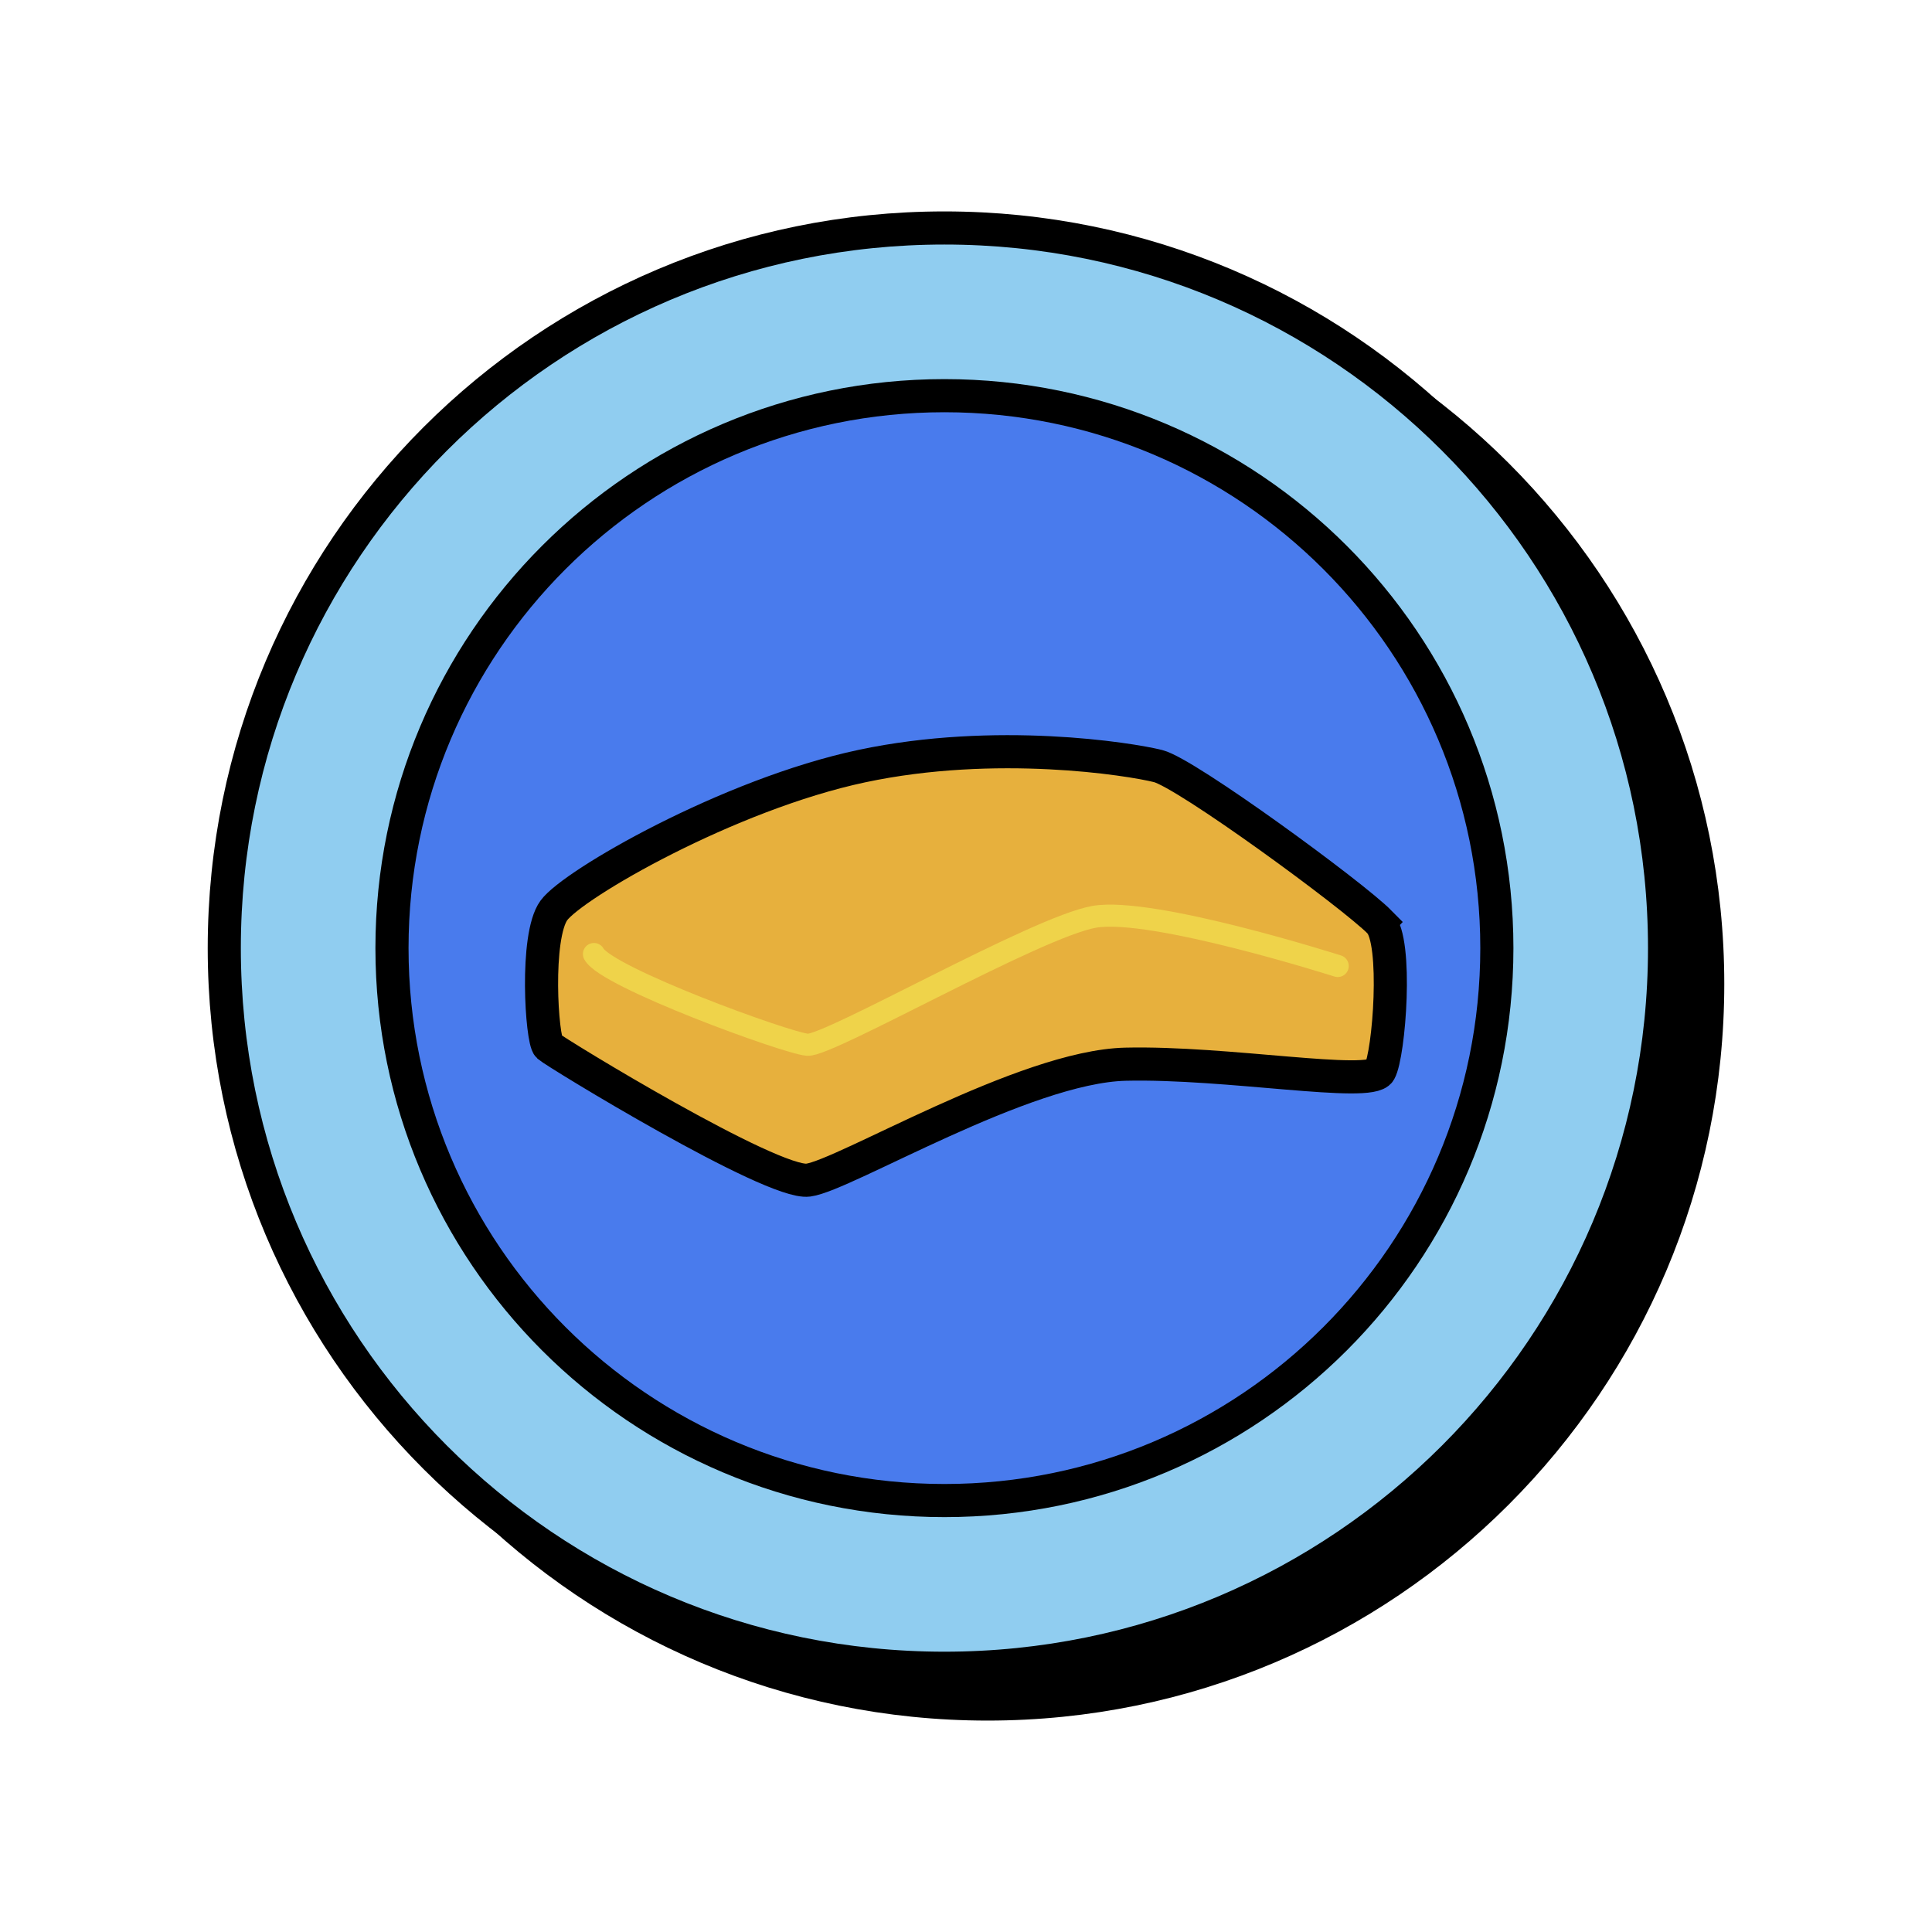
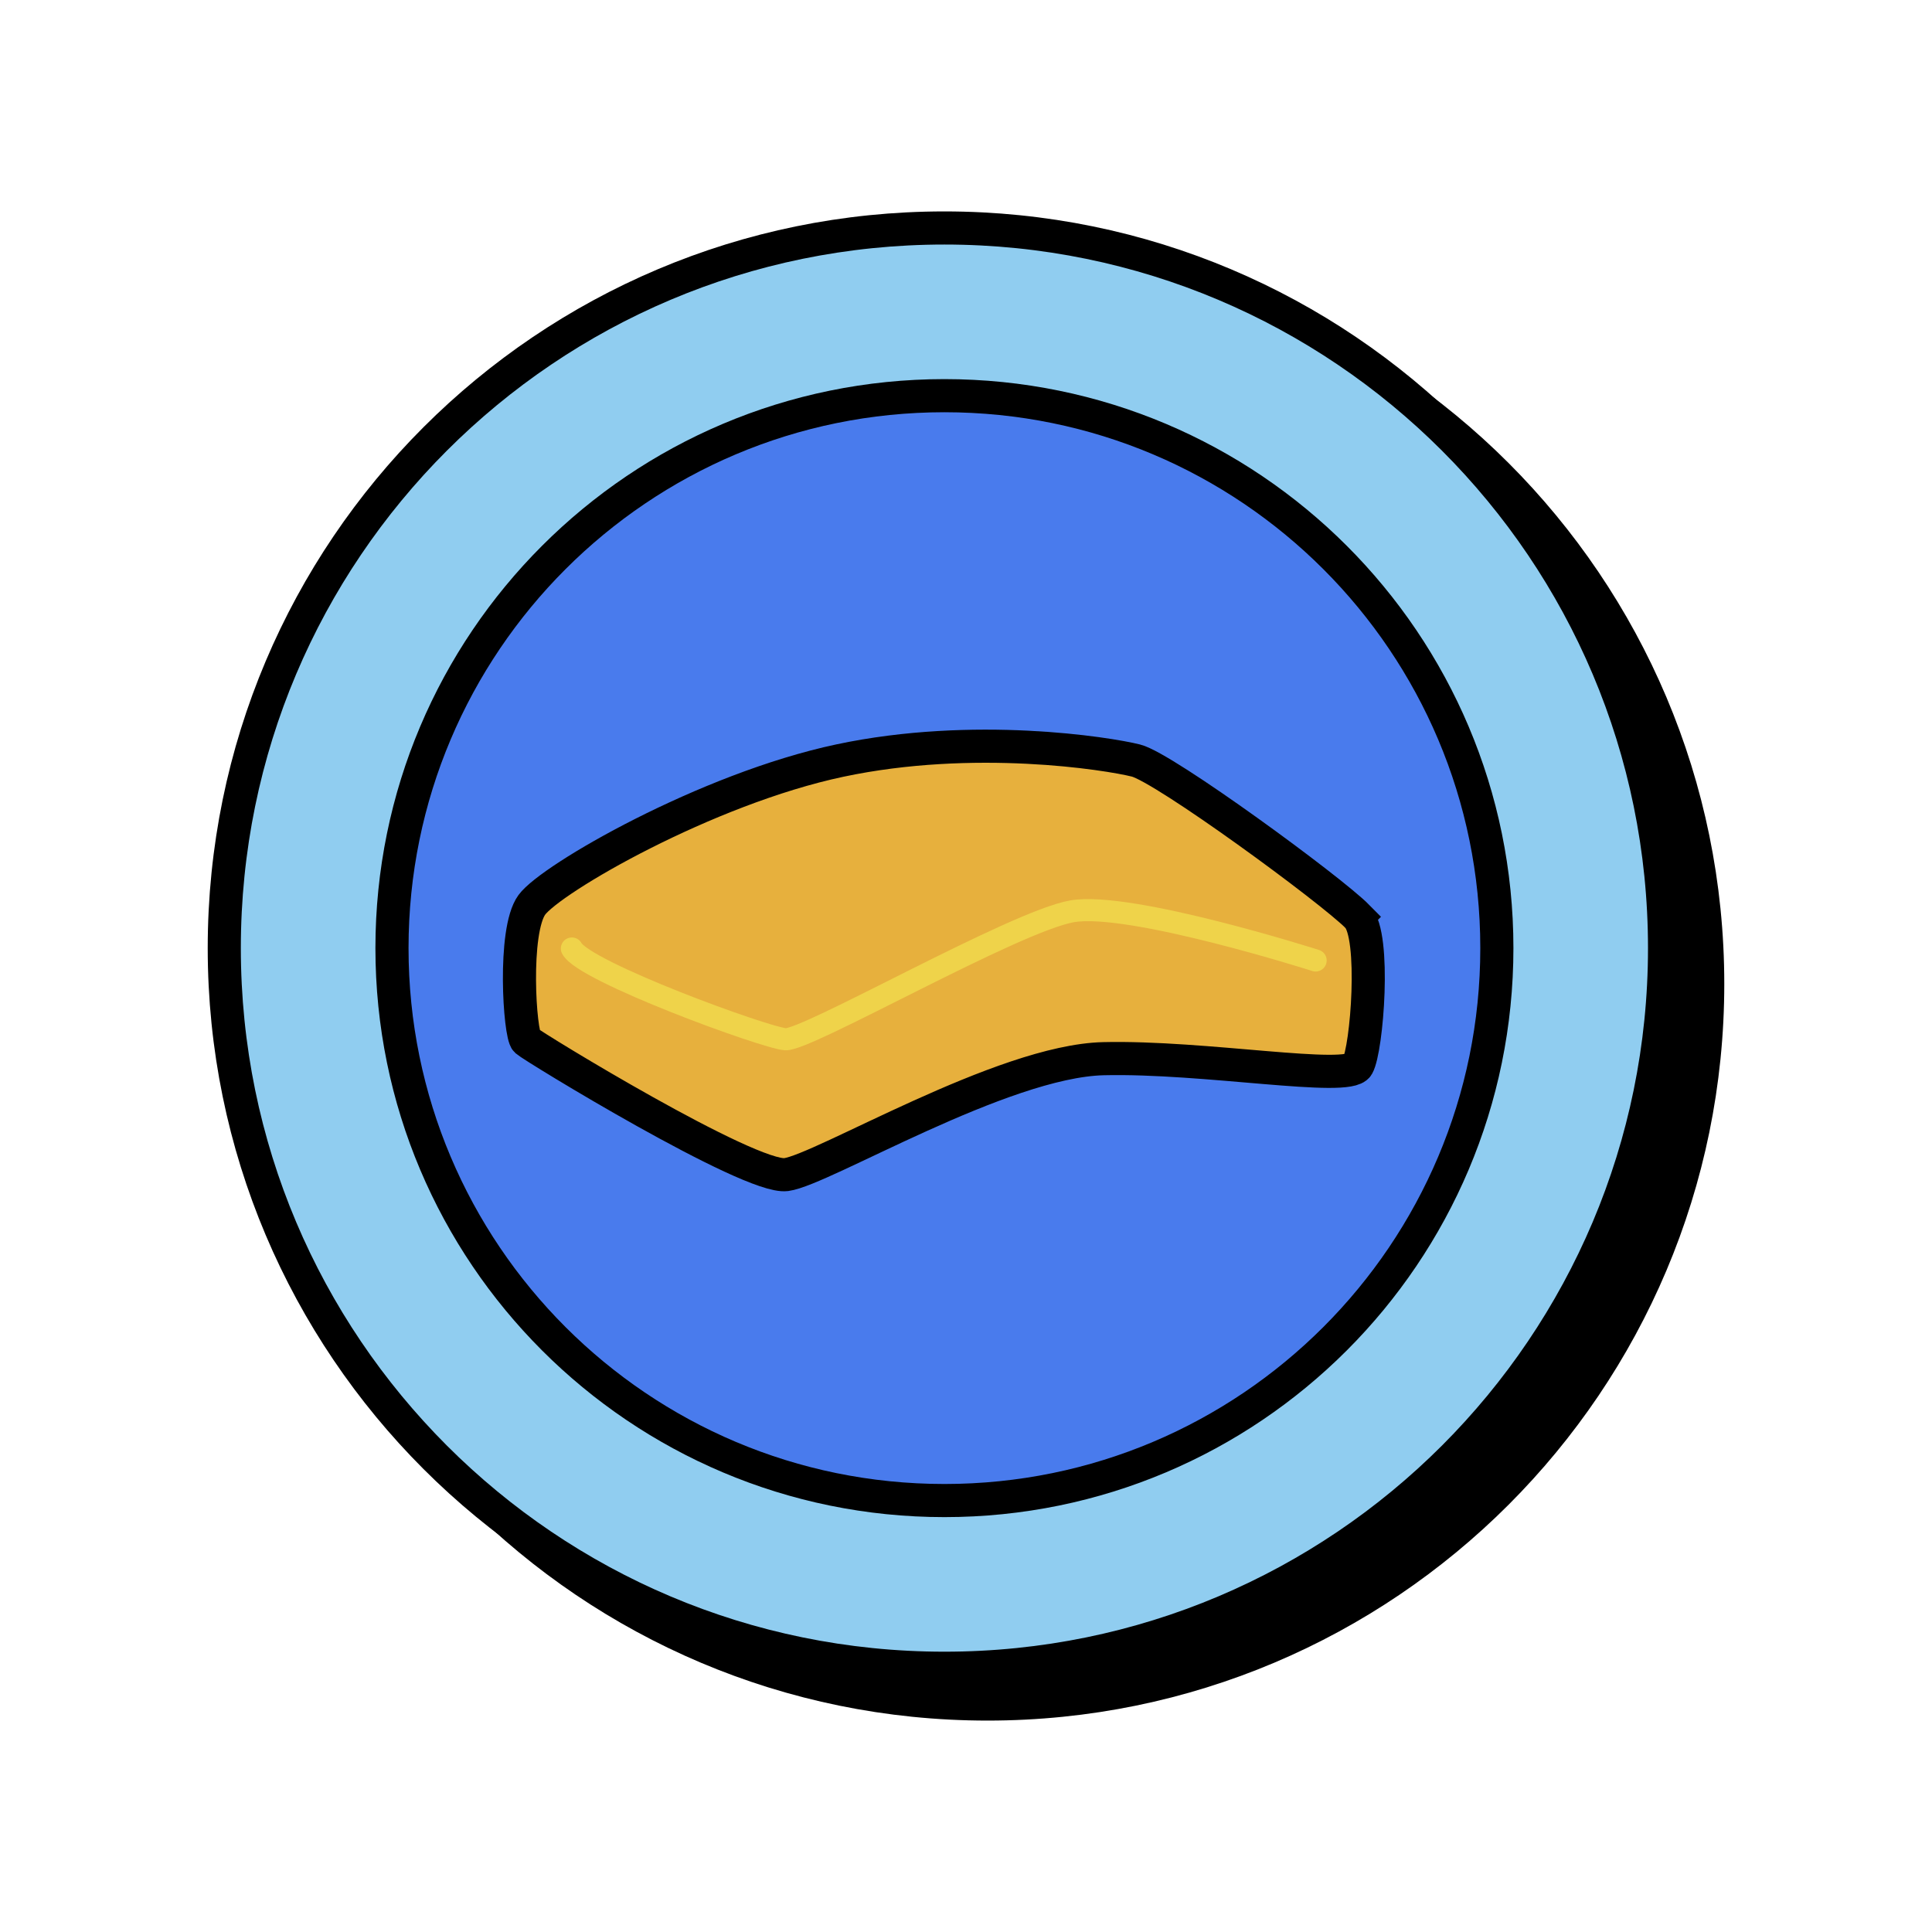
<svg xmlns="http://www.w3.org/2000/svg" viewBox="0 0 350 350">
  <circle cx="178.91" cy="178.24" r="130.46" style="stroke:#000;stroke-miterlimit:10;stroke-width:6px;fill:#000" />
  <circle cx="171.09" cy="171.76" r="130.46" style="fill:#90cdf0;stroke:#000;stroke-miterlimit:10;stroke-width:6px" />
  <circle cx="171.09" cy="171.76" r="100.08" style="fill:#497bed;stroke:#000;stroke-miterlimit:10;stroke-width:6px" />
-   <path d="M249.95 167.07c-4.83-4.9-35.01-27-40.16-28.29-5.14-1.29-29.38-5.14-53.62 0s-52.4 21.43-55.83 26.15c-3.43 4.71-2.2 23.51-.98 24.61 1.22 1.11 40.5 25.11 47.06 24.25 6.56-.86 39.13-20.57 57.49-21 18.36-.43 44.32 4.29 46.03 1.29 1.71-3 3.32-23.63 0-27Z" style="fill:#e7b03d;stroke:#000;stroke-miterlimit:10;stroke-width:6px" />
-   <path d="M242.34 175s-33.64-10.74-44.11-8.91c-10.48 1.83-48.11 23.48-51.95 23.18-3.83-.31-36.48-12.24-38.68-16.44" style="fill:none;stroke:#efd34a;stroke-linecap:round;stroke-linejoin:round;stroke-width:4px" />
+   <path d="M245.95 166.07c-4.83-4.9-35.01-27-40.16-28.29-5.14-1.29-29.38-5.14-53.62 0s-52.4 21.43-55.83 26.15c-3.43 4.71-2.2 23.51-.98 24.61 1.22 1.11 40.5 25.11 47.06 24.25 6.56-.86 39.13-20.57 57.49-21 18.36-.43 44.32 4.29 46.03 1.29 1.71-3 3.32-23.63 0-27Z" style="fill:#e7b03d;stroke:#000;stroke-miterlimit:10;stroke-width:6px" />
+   <path d="M238.34 174s-33.64-10.74-44.11-8.91c-10.48 1.83-48.11 23.48-51.95 23.18-3.83-.31-36.48-12.24-38.68-16.44" style="fill:none;stroke:#efd34a;stroke-linecap:round;stroke-linejoin:round;stroke-width:4px" />
</svg>
